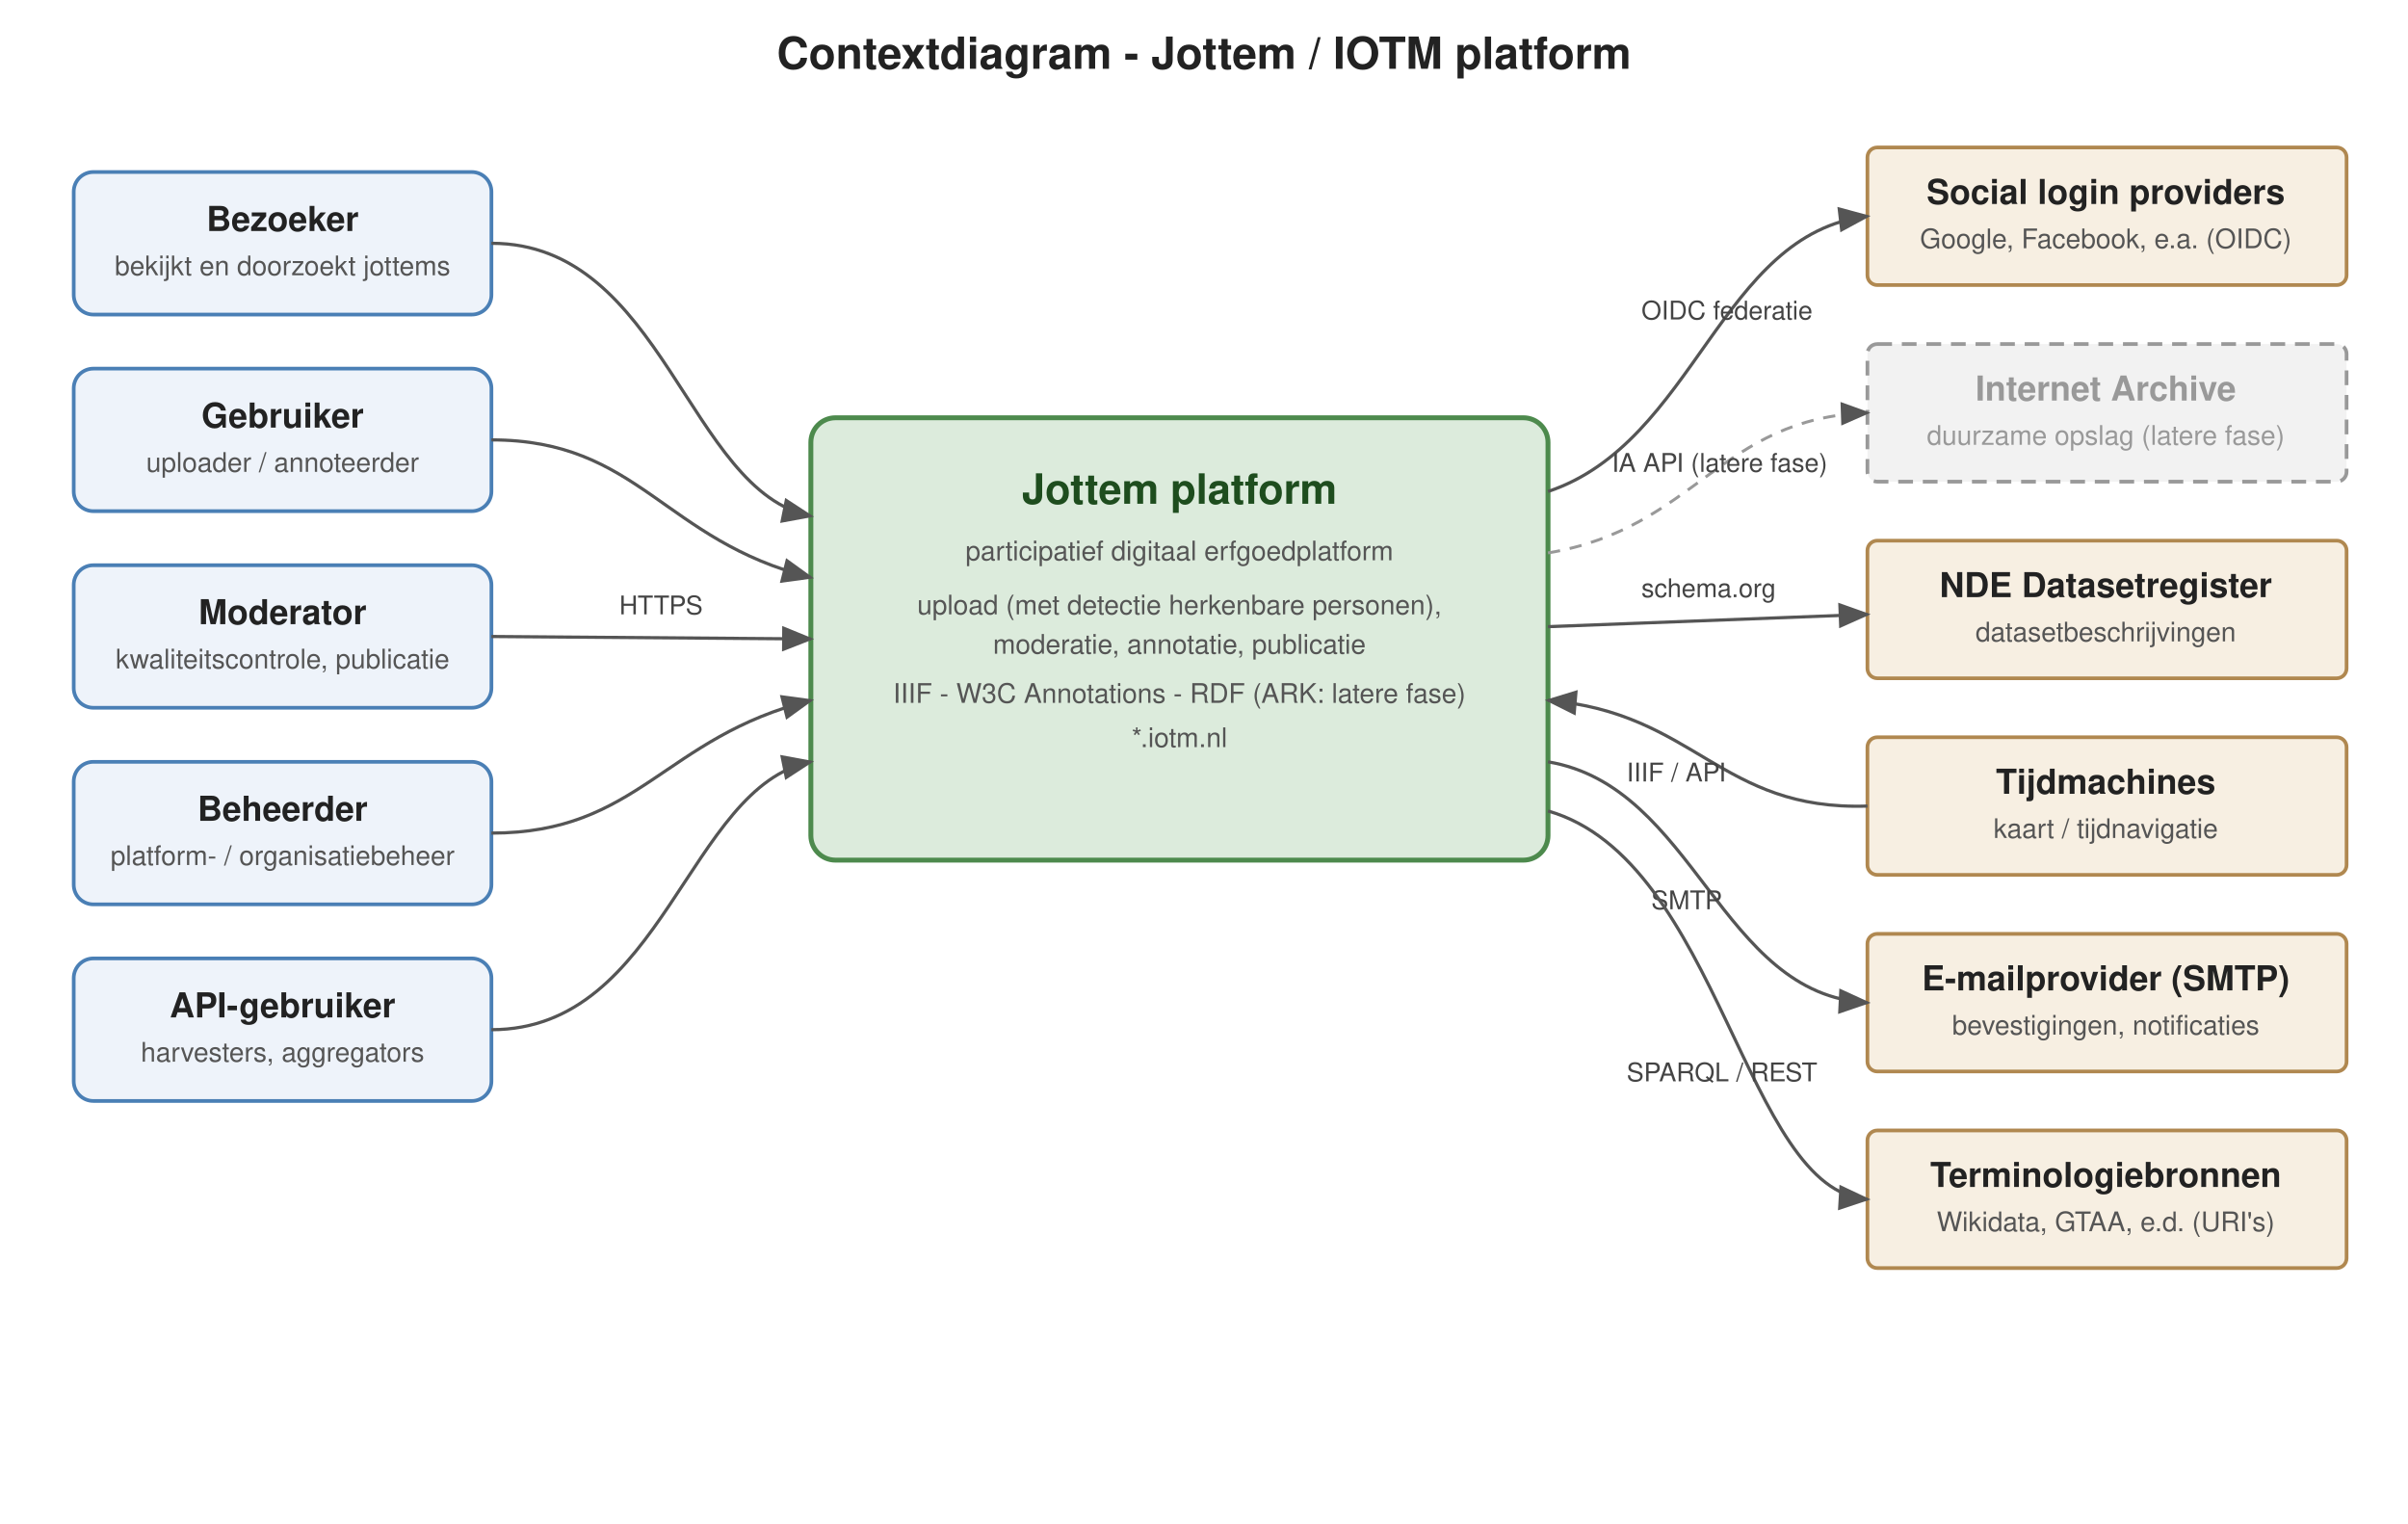
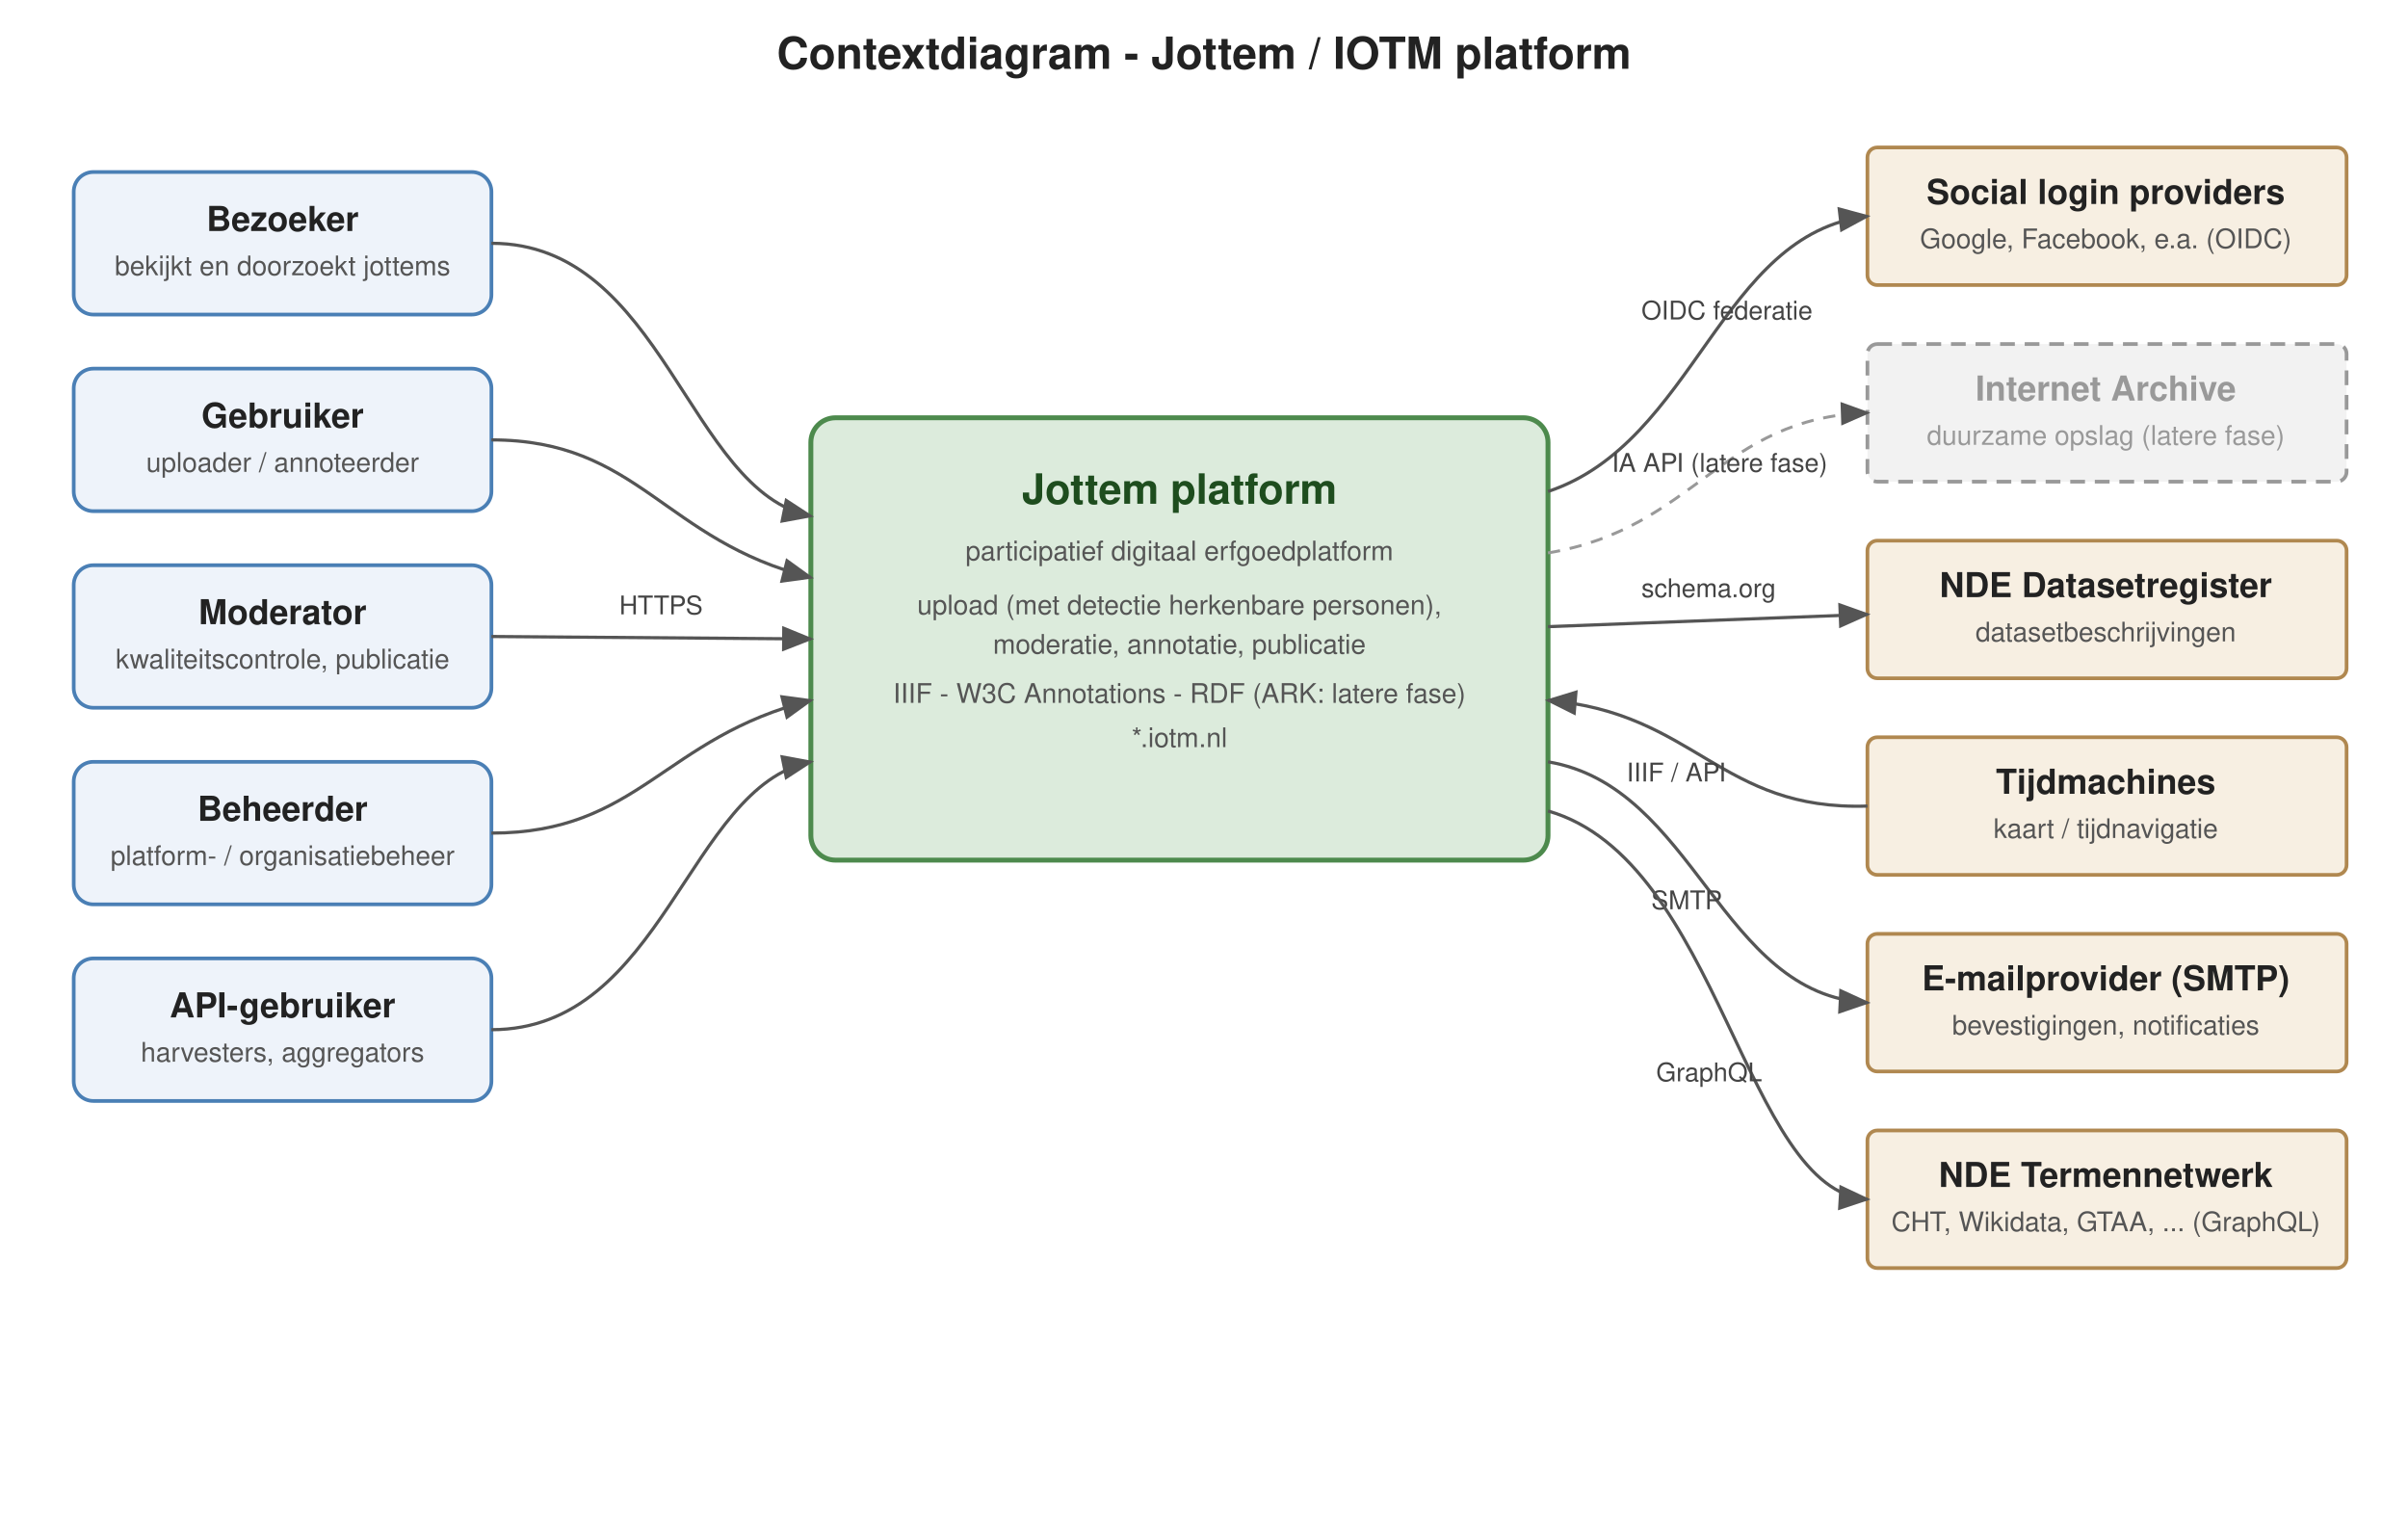
<svg xmlns="http://www.w3.org/2000/svg" viewBox="0 0 980 620" font-family="Segoe UI, Helvetica, Arial, sans-serif">
  <defs>
    <marker id="arrow" markerWidth="10" markerHeight="8" refX="9" refY="4" orient="auto">
      <path d="M0,0 L10,4 L0,8 z" fill="#555" />
    </marker>
  </defs>
  <style>
    .actor rect { fill:#eef3fa; stroke:#4a7fb5; stroke-width:1.5; rx:8; }
    .ext rect   { fill:#f7efe2; stroke:#b08850; stroke-width:1.5; }
    .sys rect   { fill:#dcebdc; stroke:#4d8a4d; stroke-width:2; }
    .lbl  { font-size:14px; font-weight:600; fill:#222; }
    .sub  { font-size:11px; fill:#555; }
    .edge { stroke:#555; stroke-width:1.3; fill:none; marker-end:url(#arrow); }
    .edged { stroke:#999; stroke-width:1.2; fill:none; stroke-dasharray:5 4; marker-end:url(#arrow); }
    .fut rect { fill:#f2f2f2; stroke:#999; stroke-width:1.5; stroke-dasharray:6 4; }
    .fut text { fill:#999; }
    .elbl { font-size:10.5px; fill:#444; }
  </style>
  <text x="490" y="28" text-anchor="middle" font-size="18" font-weight="700" fill="#222">Contextdiagram - Jottem / IOTM platform</text>
  <g class="actor">
    <rect x="30" y="70" width="170" height="58" rx="8" />
    <text x="115" y="94" text-anchor="middle" class="lbl">Bezoeker</text>
    <text x="115" y="112" text-anchor="middle" class="sub">bekijkt en doorzoekt jottems</text>
  </g>
  <g class="actor">
    <rect x="30" y="150" width="170" height="58" rx="8" />
    <text x="115" y="174" text-anchor="middle" class="lbl">Gebruiker</text>
    <text x="115" y="192" text-anchor="middle" class="sub">uploader / annoteerder</text>
  </g>
  <g class="actor">
    <rect x="30" y="230" width="170" height="58" rx="8" />
    <text x="115" y="254" text-anchor="middle" class="lbl">Moderator</text>
    <text x="115" y="272" text-anchor="middle" class="sub">kwaliteitscontrole, publicatie</text>
  </g>
  <g class="actor">
    <rect x="30" y="310" width="170" height="58" rx="8" />
    <text x="115" y="334" text-anchor="middle" class="lbl">Beheerder</text>
    <text x="115" y="352" text-anchor="middle" class="sub">platform- / organisatiebeheer</text>
  </g>
  <g class="actor">
    <rect x="30" y="390" width="170" height="58" rx="8" />
    <text x="115" y="414" text-anchor="middle" class="lbl">API-gebruiker</text>
    <text x="115" y="432" text-anchor="middle" class="sub">harvesters, aggregators</text>
  </g>
  <g class="sys">
    <rect x="330" y="170" width="300" height="180" rx="10" />
    <text x="480" y="205" text-anchor="middle" font-size="17" font-weight="700" fill="#1e4d1e">Jottem platform</text>
    <text x="480" y="228" text-anchor="middle" class="sub">participatief digitaal erfgoedplatform</text>
    <text x="480" y="250" text-anchor="middle" class="sub">upload (met detectie herkenbare personen),</text>
    <text x="480" y="266" text-anchor="middle" class="sub">moderatie, annotatie, publicatie</text>
    <text x="480" y="286" text-anchor="middle" class="sub">IIIF - W3C Annotations - RDF (ARK: latere fase)</text>
    <text x="480" y="304" text-anchor="middle" class="sub">*.iotm.nl</text>
  </g>
  <g class="ext">
    <rect x="760" y="60" width="195" height="56" rx="4" />
    <text x="857" y="83" text-anchor="middle" class="lbl">Social login providers</text>
    <text x="857" y="101" text-anchor="middle" class="sub">Google, Facebook, e.a. (OIDC)</text>
  </g>
  <g class="fut">
    <rect x="760" y="140" width="195" height="56" rx="4" />
    <text x="857" y="163" text-anchor="middle" class="lbl">Internet Archive</text>
    <text x="857" y="181" text-anchor="middle" class="sub">duurzame opslag (latere fase)</text>
  </g>
  <g class="ext">
    <rect x="760" y="220" width="195" height="56" rx="4" />
    <text x="857" y="243" text-anchor="middle" class="lbl">NDE Datasetregister</text>
    <text x="857" y="261" text-anchor="middle" class="sub">datasetbeschrijvingen</text>
  </g>
  <g class="ext">
    <rect x="760" y="300" width="195" height="56" rx="4" />
    <text x="857" y="323" text-anchor="middle" class="lbl">Tijdmachines</text>
    <text x="857" y="341" text-anchor="middle" class="sub">kaart / tijdnavigatie</text>
  </g>
  <g class="ext">
    <rect x="760" y="380" width="195" height="56" rx="4" />
    <text x="857" y="403" text-anchor="middle" class="lbl">E-mailprovider (SMTP)</text>
    <text x="857" y="421" text-anchor="middle" class="sub">bevestigingen, notificaties</text>
  </g>
  <g class="ext">
    <rect x="760" y="460" width="195" height="56" rx="4" />
-     <text x="857" y="483" text-anchor="middle" class="lbl">Terminologiebronnen</text>
-     <text x="857" y="501" text-anchor="middle" class="sub">Wikidata, GTAA, e.d. (URI's)</text>
+     <text x="857" y="483" text-anchor="middle" class="lbl">NDE Termennetwerk</text>
+     <text x="857" y="501" text-anchor="middle" class="sub">CHT, Wikidata, GTAA, ... (GraphQL)</text>
  </g>
  <path class="edge" d="M200,99 C270,99 280,200 330,210" />
  <path class="edge" d="M200,179 C260,179 270,220 330,235" />
  <path class="edge" d="M200,259 L330,260" />
  <path class="edge" d="M200,339 C260,339 270,300 330,285" />
  <path class="edge" d="M200,419 C270,419 280,320 330,310" />
  <text x="252" y="250" class="elbl">HTTPS</text>
  <path class="edge" d="M630,200 C690,180 700,95 760,88" />
  <text x="668" y="130" class="elbl">OIDC federatie</text>
  <path class="edged" d="M630,225 C690,215 700,170 760,168" />
  <text x="656" y="192" class="elbl" fill="#999">IA API (latere fase)</text>
  <path class="edge" d="M630,255 L760,250" />
  <text x="668" y="243" class="elbl">schema.org</text>
  <path class="edge" d="M760,328 C700,330 690,290 630,285" />
  <text x="662" y="318" class="elbl">IIIF / API</text>
  <path class="edge" d="M630,310 C690,320 700,405 760,408" />
  <text x="672" y="370" class="elbl">SMTP</text>
  <path class="edge" d="M630,330 C700,350 710,485 760,488" />
-   <text x="662" y="440" class="elbl">SPARQL / REST</text>
+   <text x="674" y="440" class="elbl">GraphQL</text>
</svg>
